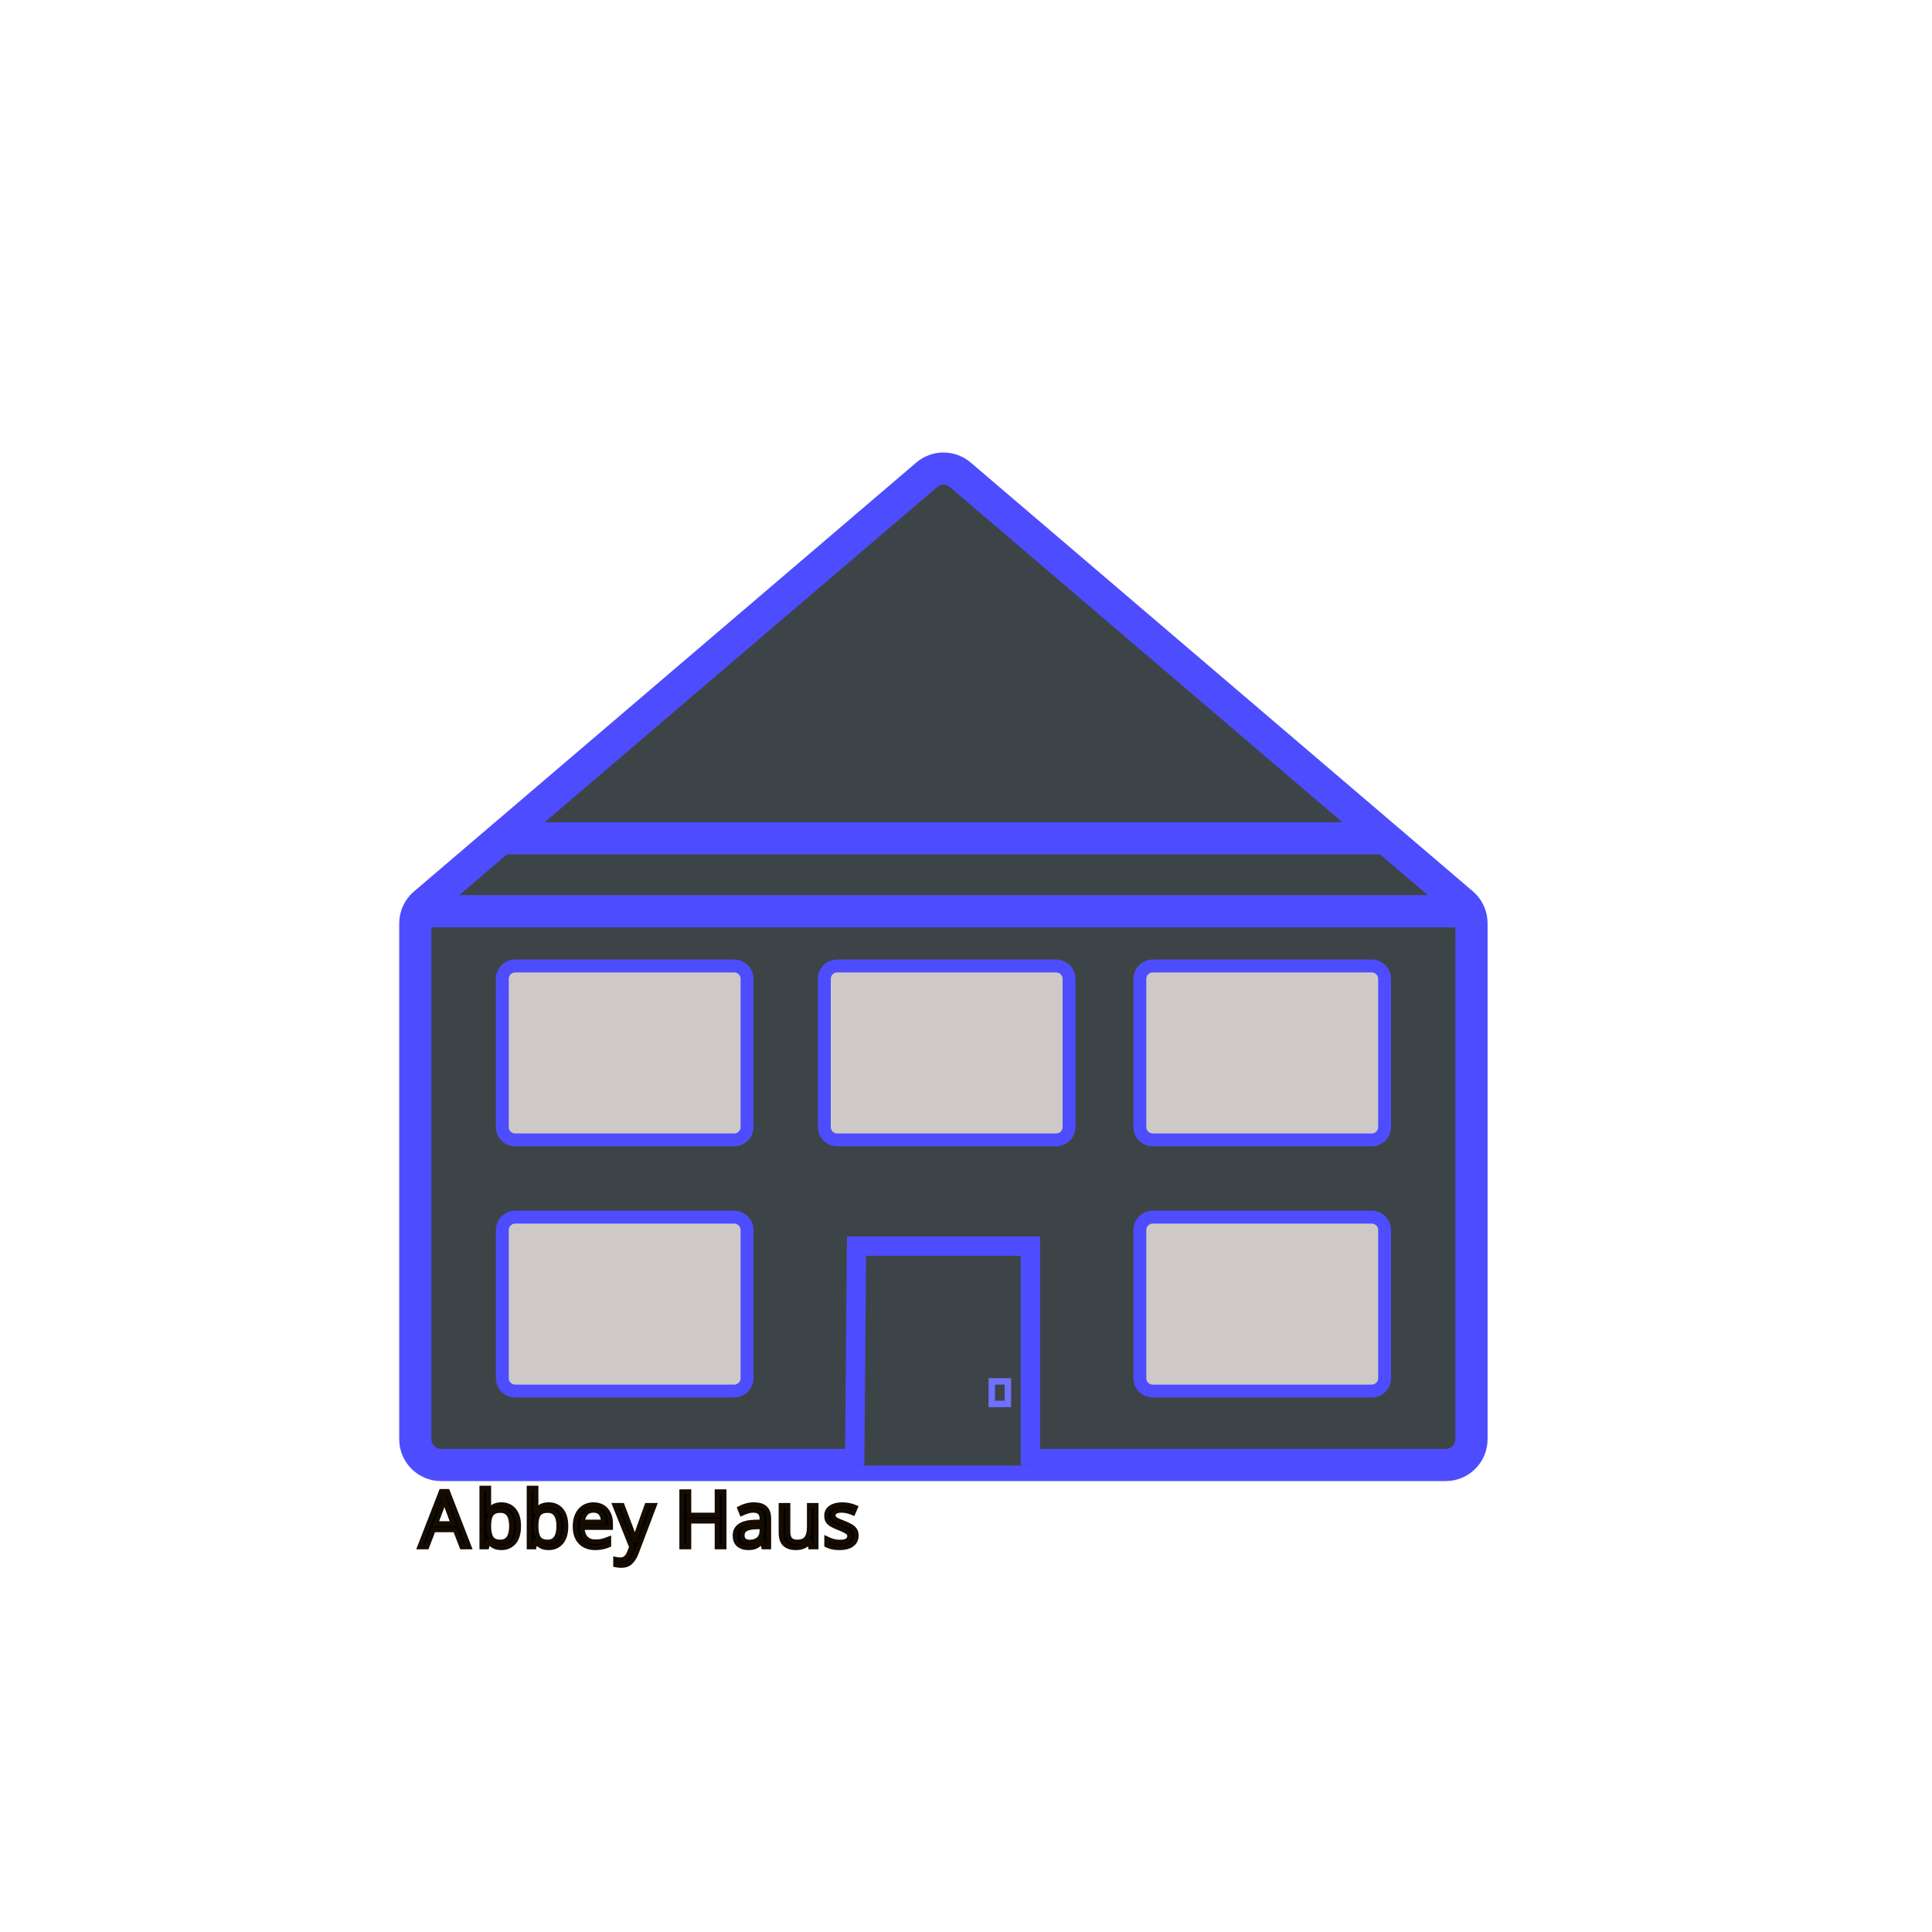
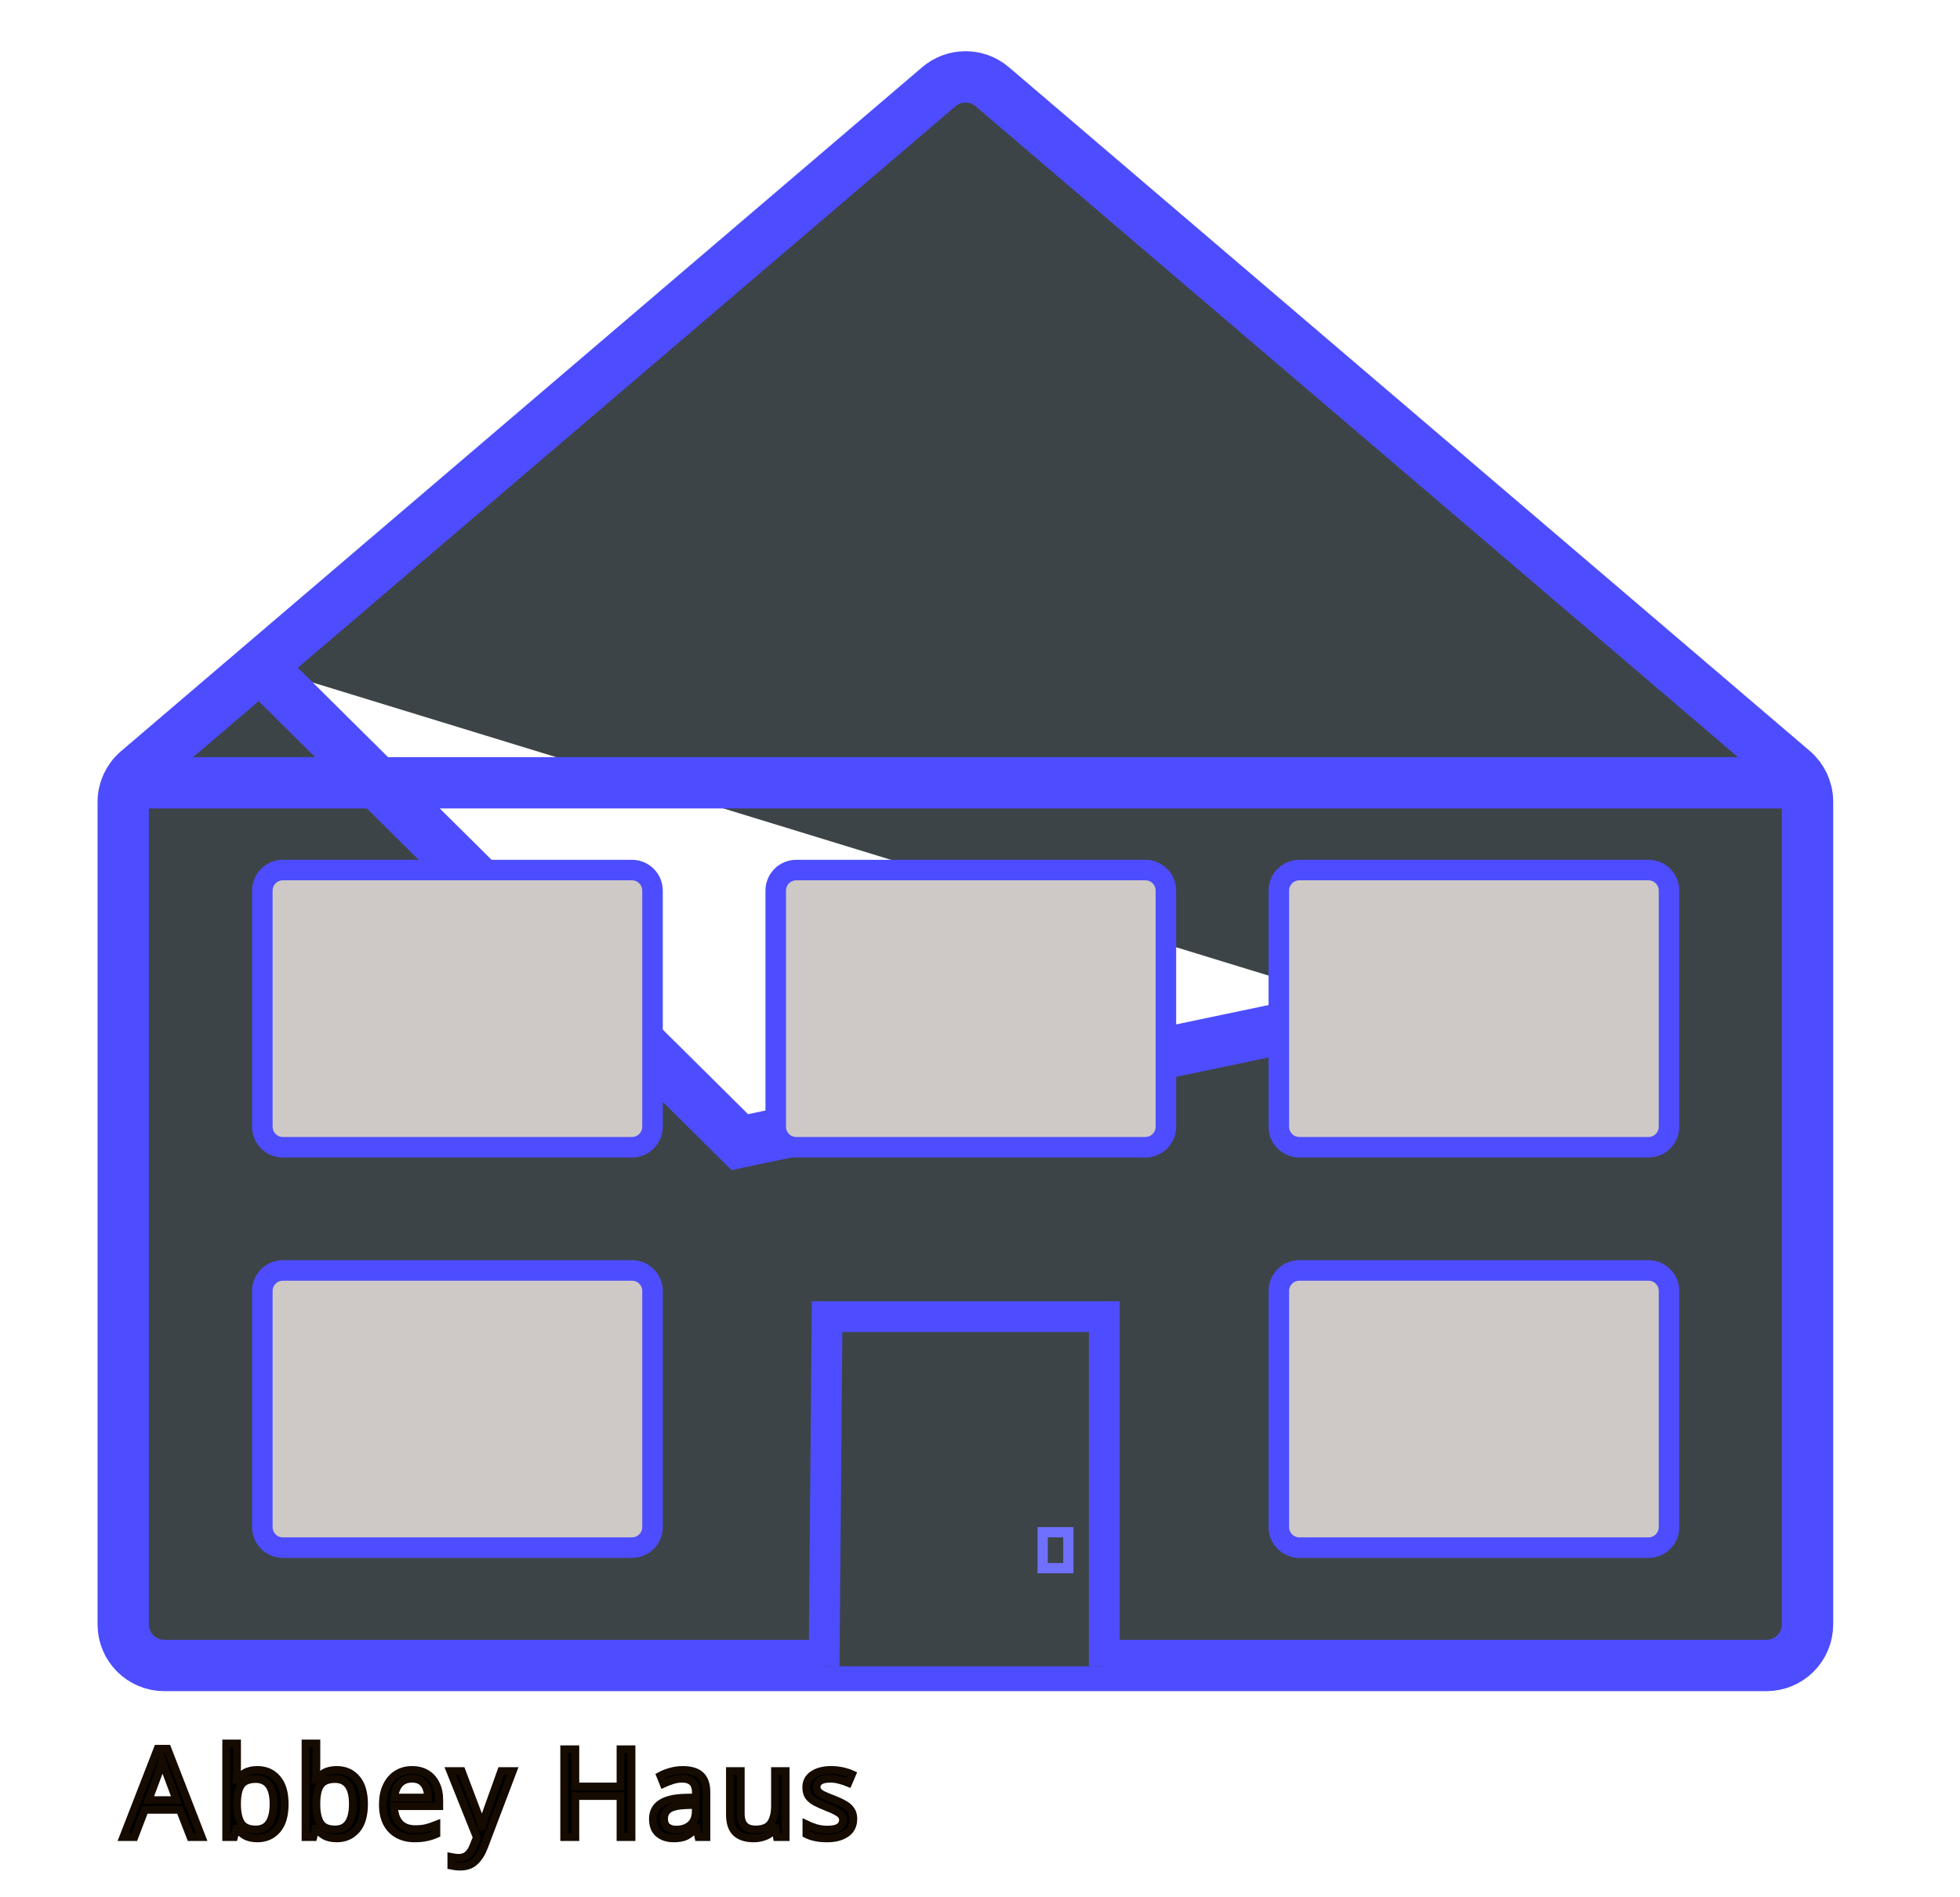
- <svg xmlns="http://www.w3.org/2000/svg" viewBox="0 0 300 300">
+ <svg xmlns="http://www.w3.org/2000/svg" viewBox="0 0 190.89 184.76">
  <defs>
-     <style>.cls-1,.cls-2,.cls-3{fill:#3d4447;}.cls-1,.cls-2,.cls-4{stroke:#4d4dff;}.cls-1,.cls-2,.cls-3,.cls-4,.cls-5{stroke-miterlimit:10;}.cls-1{stroke-width:5px;}.cls-2{stroke-width:3px;}.cls-3{stroke:#7070ff;}.cls-4{fill:#cec9c6;stroke-width:2px;}.cls-5{font-size:12px;stroke:#150b00;stroke-width:0.75px;font-family:ArialRoundedMTBold, Arial Rounded MT Bold;}.cls-6{letter-spacing:-0.01em;}.cls-7{letter-spacing:-0.03em;}</style>
+     <style>.cls-1,.cls-2,.cls-3{fill:#3d4447;}.cls-1,.cls-2,.cls-4{stroke:#4d4dff;}.cls-1,.cls-2,.cls-3,.cls-4,.cls-5{stroke-miterlimit:10;}.cls-1{stroke-width:5px;}.cls-2{stroke-width:3px;}.cls-3{stroke:#7070ff;}.cls-4{fill:#cec9c6;stroke-width:2px;}.cls-5{font-size:12px;stroke:#150b00;stroke-width:0.75px;font-family:ArialRoundedMTBold, Arial Rounded MT Bold;letter-spacing:0.03em;}.cls-6{letter-spacing:0.02em;}.cls-7{letter-spacing:0.03em;}.cls-8{letter-spacing:0.01em;}</style>
  </defs>
  <g id="Abbey_Haus" data-name="Abbey Haus">
-     <path class="cls-1" d="M149.09,73.71l78,66.6a4,4,0,0,1,1.4,3v80.17a4,4,0,0,1-4,4h-156a4,4,0,0,1-4-4V143.34a4,4,0,0,1,1.4-3l78-66.6A4,4,0,0,1,149.09,73.71ZM64.5,141.5h164m-13.28-11.33-137.44,0M124.5,176.5m62-13" />
-     <polyline class="cls-2" points="132.71 227.57 133 193.5 160 193.5 160 227.57" />
-     <rect class="cls-3" x="154" y="214.5" width="2.5" height="3.5" />
-     <rect class="cls-4" x="78" y="150" width="38" height="27" rx="2" />
-     <rect class="cls-4" x="128" y="150" width="38" height="27" rx="2" />
-     <rect class="cls-4" x="177" y="150" width="38" height="27" rx="2" />
-     <rect class="cls-4" x="78" y="189" width="38" height="27" rx="2" />
-     <rect class="cls-4" x="177" y="189" width="38" height="27" rx="2" />
+     <path class="cls-1" d="M96.64,8.45l78,66.6a4,4,0,0,1,1.4,3v80.18a4,4,0,0,1-4,4H16a4,4,0,0,1-4-4V78.08a4,4,0,0,1,1.4-3l78-66.6A4,4,0,0,1,96.64,8.45ZM12.05,76.25h164M162.77,64.91m-137.44,0,46.72,46.34,62-13" />
+     <polyline class="cls-2" points="80.26 162.31 80.55 128.25 107.55 128.25 107.55 162.31" />
+     <rect class="cls-3" x="101.55" y="149.25" width="2.5" height="3.5" />
+     <rect class="cls-4" x="25.55" y="84.75" width="38" height="27" rx="2" />
+     <rect class="cls-4" x="75.55" y="84.75" width="38" height="27" rx="2" />
+     <rect class="cls-4" x="124.55" y="84.75" width="38" height="27" rx="2" />
+     <rect class="cls-4" x="25.55" y="123.75" width="38" height="27" rx="2" />
+     <rect class="cls-4" x="124.55" y="123.75" width="38" height="27" rx="2" />
  </g>
  <g id="Text_Neon_Brush" data-name="Text Neon Brush">
-     <text class="cls-5" transform="translate(65.18 240.2)">A<tspan class="cls-6" x="8.63" y="0">b</tspan>
-       <tspan x="15.97" y="0">b</tspan>
-       <tspan class="cls-7" x="23.47" y="0">e</tspan>
-       <tspan x="30.29" y="0">y Haus</tspan>
+     <text class="cls-5" transform="translate(12 178.95)">A<tspan class="cls-6" x="9.01" y="0">b</tspan>
+       <tspan class="cls-7" x="16.74" y="0">b</tspan>
+       <tspan class="cls-8" x="24.63" y="0">e</tspan>
+       <tspan x="31.83" y="0">y Haus</tspan>
    </text>
  </g>
</svg>
